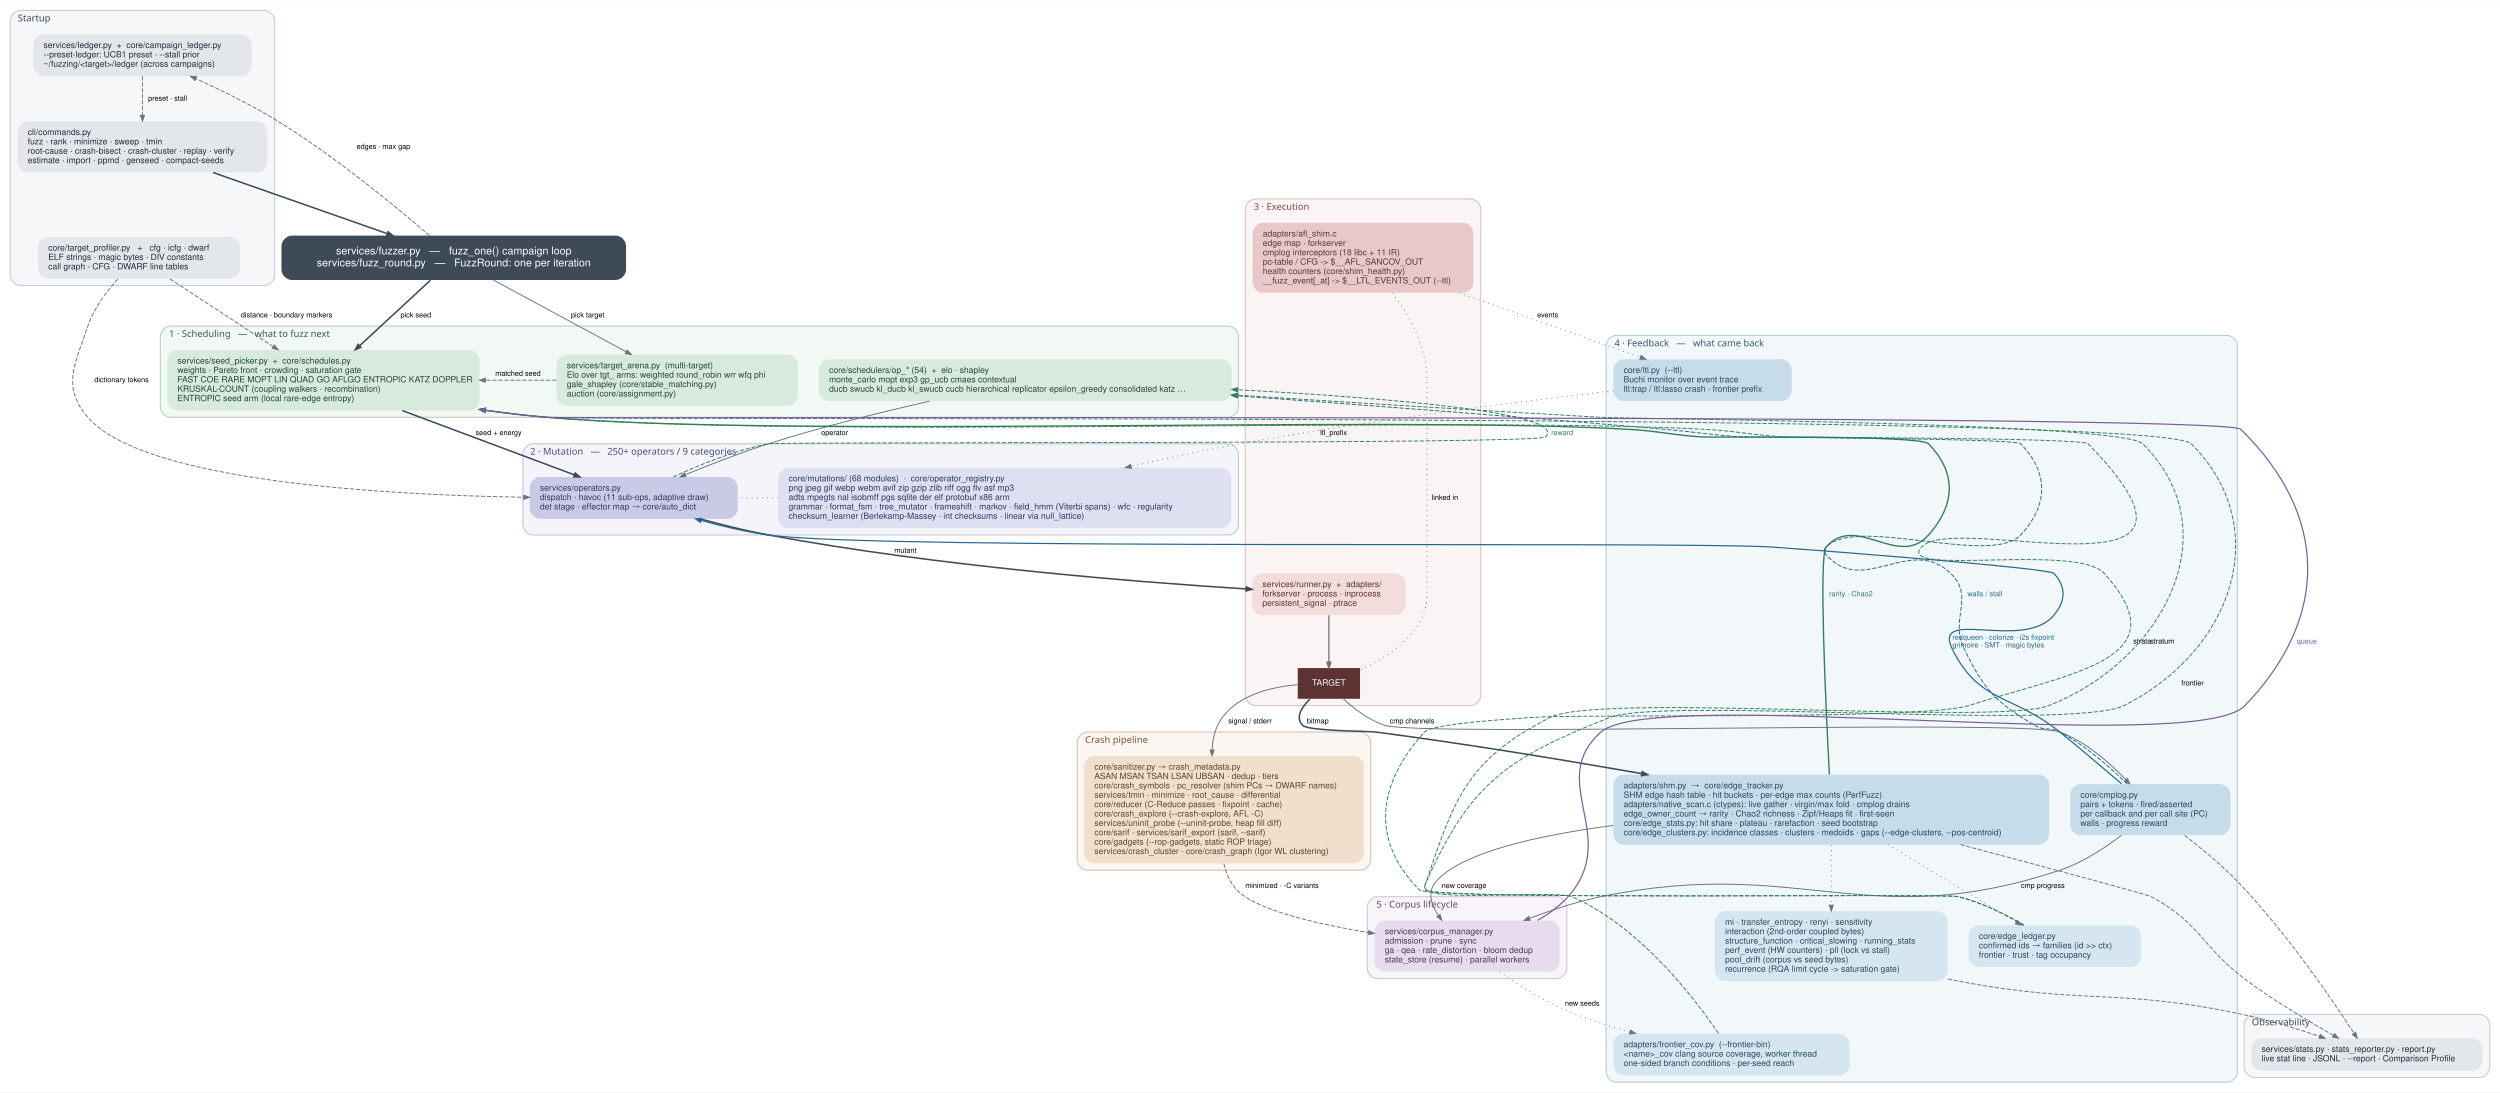
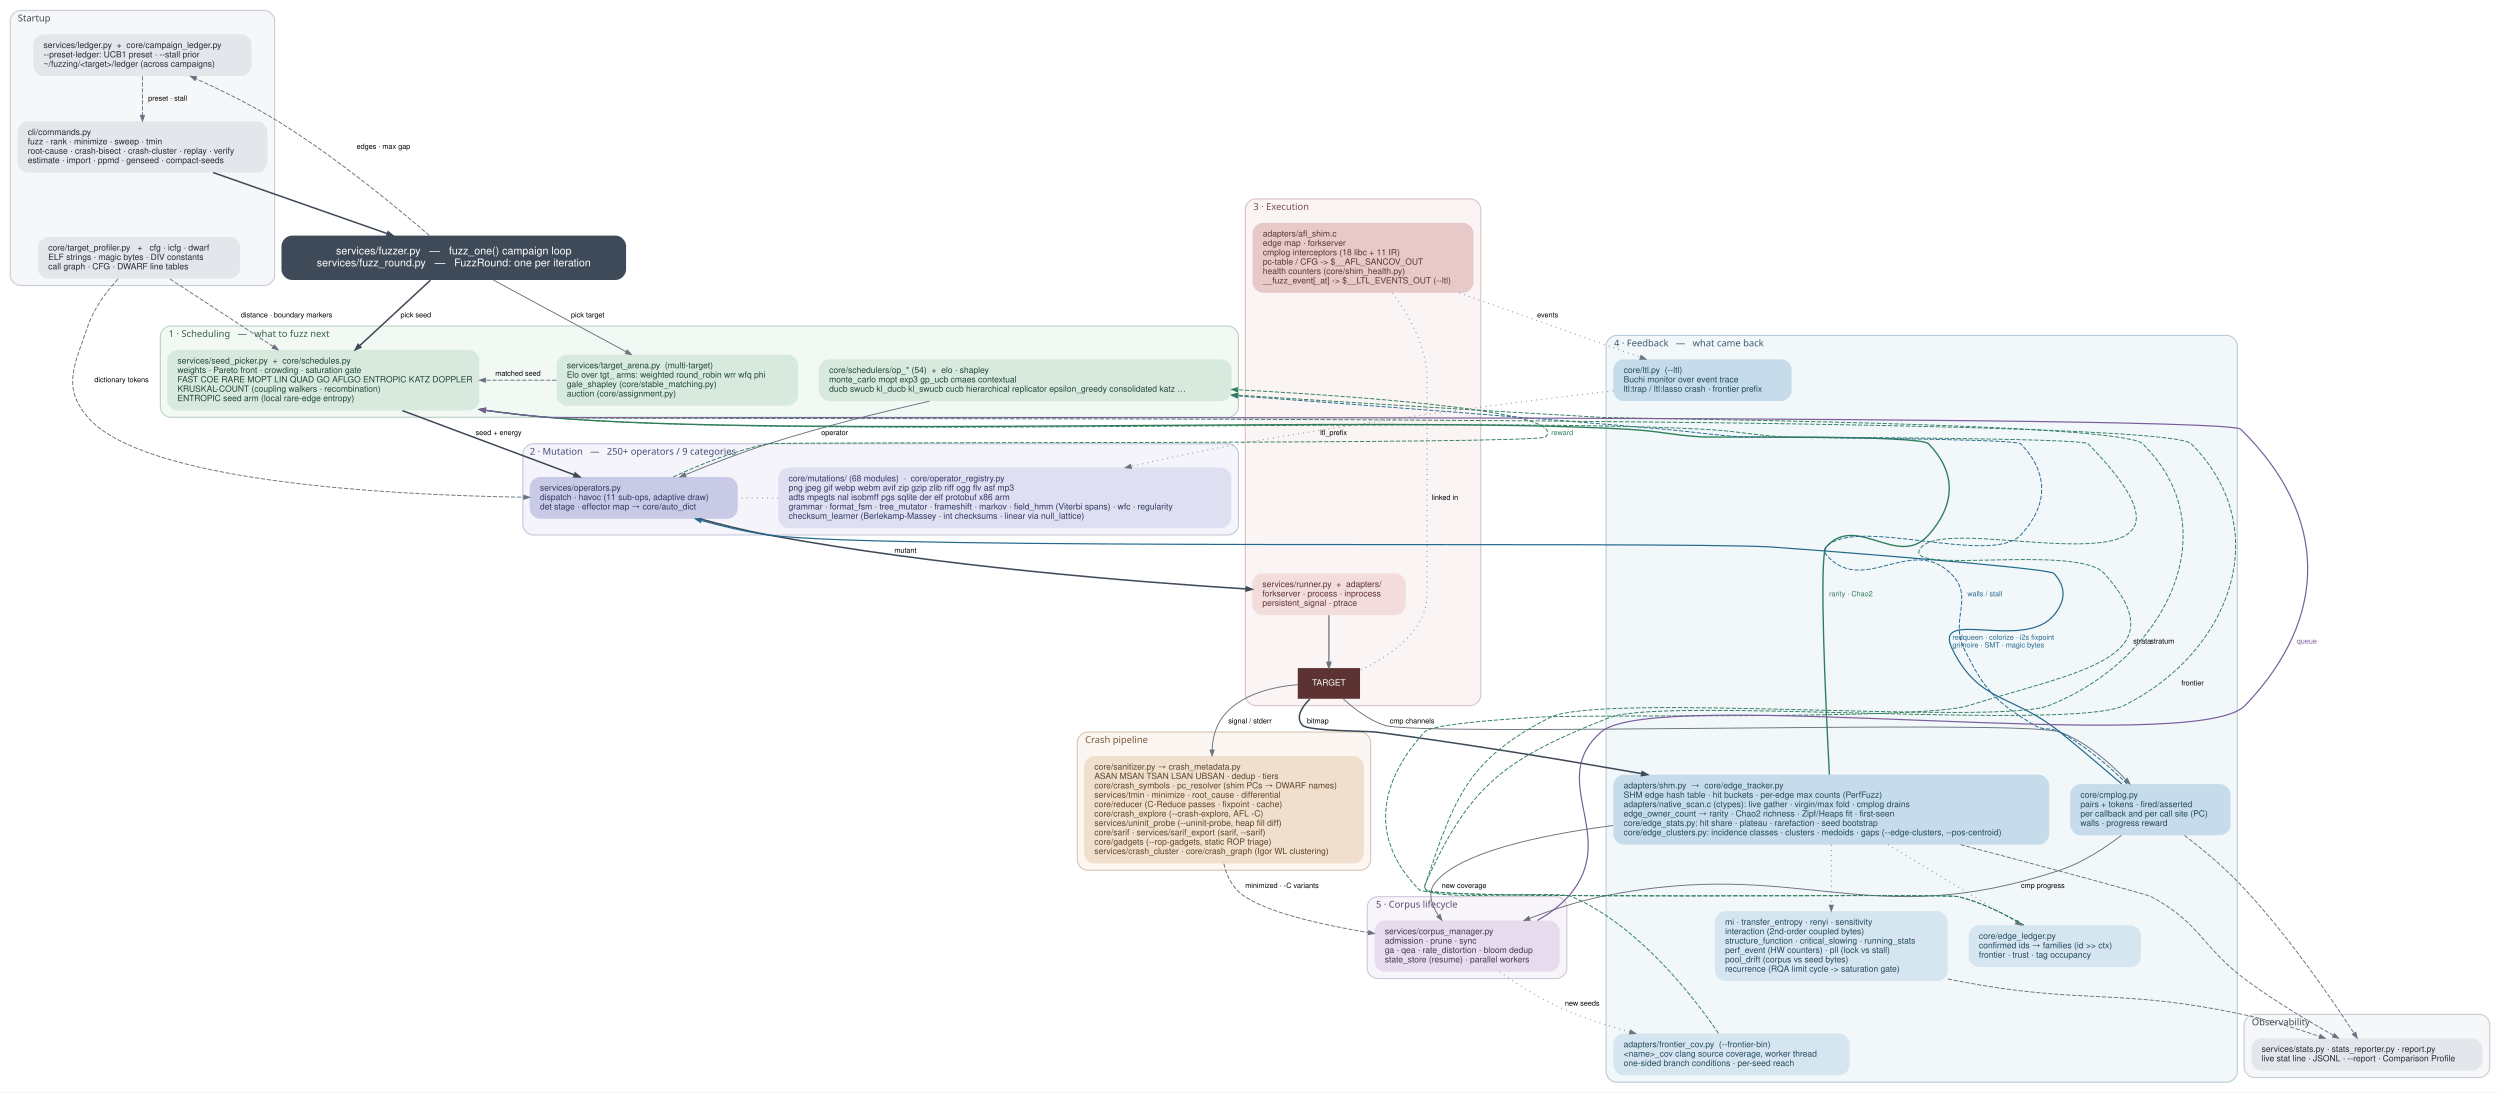
<svg xmlns="http://www.w3.org/2000/svg" width="2931pt" height="1281pt" viewBox="0.00 0.00 2931.00 1280.50">
  <g id="graph0" class="graph" transform="scale(1 1) rotate(0) translate(4 1276.5)">
    <polygon fill="white" stroke="transparent" points="-4,4 -4,-1276.5 2927,-1276.5 2927,4 -4,4" />
    <g id="clust1" class="cluster">
      <path fill="#f6f7f9" stroke="#c8ccd2" stroke-width="1.3" d="M20,-942C20,-942 306,-942 306,-942 312,-942 318,-948 318,-954 318,-954 318,-1252.5 318,-1252.5 318,-1258.5 312,-1264.5 306,-1264.5 306,-1264.5 20,-1264.5 20,-1264.5 14,-1264.5 8,-1258.5 8,-1252.5 8,-1252.5 8,-954 8,-954 8,-948 14,-942 20,-942" />
      <text text-anchor="middle" x="36" y="-1251.7" font-family="Helvetica Bold" font-size="11.00" fill="#3c4551">Startup</text>
    </g>
    <g id="clust2" class="cluster">
      <path fill="#f2f8f4" stroke="#bcd0c4" stroke-width="1.3" d="M196,-787.5C196,-787.5 1436,-787.5 1436,-787.5 1442,-787.5 1448,-793.5 1448,-799.5 1448,-799.5 1448,-882.5 1448,-882.5 1448,-888.5 1442,-894.5 1436,-894.5 1436,-894.5 196,-894.5 196,-894.5 190,-894.5 184,-888.5 184,-882.5 184,-882.5 184,-799.5 184,-799.5 184,-793.5 190,-787.5 196,-787.5" />
-       <text text-anchor="middle" x="288.5" y="-881.7" font-family="Helvetica Bold" font-size="11.00" fill="#33604a">1 · Scheduling   —   what to fuzz next</text>
+       <text text-anchor="middle" x="288" y="-881.7" font-family="Helvetica Bold" font-size="11.00" fill="#33604a">1 · Scheduling   —   what to fuzz next</text>
    </g>
    <g id="clust3" class="cluster">
      <path fill="#f4f4fa" stroke="#c3c6da" stroke-width="1.3" d="M621,-649.5C621,-649.5 1436,-649.5 1436,-649.5 1442,-649.5 1448,-655.5 1448,-661.5 1448,-661.5 1448,-744.5 1448,-744.5 1448,-750.5 1442,-756.5 1436,-756.5 1436,-756.5 621,-756.5 621,-756.5 615,-756.5 609,-750.5 609,-744.5 609,-744.5 609,-661.5 609,-661.5 609,-655.5 615,-649.5 621,-649.5" />
-       <text text-anchor="middle" x="738.5" y="-743.7" font-family="Helvetica Bold" font-size="11.00" fill="#454a75">2 · Mutation   —   250+ operators / 9 categories</text>
+       <text text-anchor="middle" x="738" y="-743.7" font-family="Helvetica Bold" font-size="11.00" fill="#454a75">2 · Mutation   —   250+ operators / 9 categories</text>
    </g>
    <g id="clust4" class="cluster">
      <path fill="#fbf4f4" stroke="#d9c2c2" stroke-width="1.3" d="M1468,-449.5C1468,-449.5 1720,-449.5 1720,-449.5 1726,-449.5 1732,-455.5 1732,-461.5 1732,-461.5 1732,-1031.5 1732,-1031.5 1732,-1037.5 1726,-1043.5 1720,-1043.5 1720,-1043.5 1468,-1043.5 1468,-1043.5 1462,-1043.5 1456,-1037.5 1456,-1031.5 1456,-1031.5 1456,-461.5 1456,-461.5 1456,-455.5 1462,-449.5 1468,-449.5" />
-       <text text-anchor="middle" x="1498.5" y="-1030.7" font-family="Helvetica Bold" font-size="11.00" fill="#7a4a4a">3 · Execution</text>
+       <text text-anchor="middle" x="1498" y="-1030.7" font-family="Helvetica Bold" font-size="11.00" fill="#7a4a4a">3 · Execution</text>
    </g>
    <g id="clust5" class="cluster">
      <path fill="#f2f7fa" stroke="#b9cbd8" stroke-width="1.3" d="M1891,-8C1891,-8 2607,-8 2607,-8 2613,-8 2619,-14 2619,-20 2619,-20 2619,-871.5 2619,-871.5 2619,-877.5 2613,-883.5 2607,-883.5 2607,-883.5 1891,-883.5 1891,-883.5 1885,-883.5 1879,-877.5 1879,-871.5 1879,-871.5 1879,-20 1879,-20 1879,-14 1885,-8 1891,-8" />
-       <text text-anchor="middle" x="1976.5" y="-870.7" font-family="Helvetica Bold" font-size="11.00" fill="#37596e">4 · Feedback   —   what came back</text>
+       <text text-anchor="middle" x="1976" y="-870.7" font-family="Helvetica Bold" font-size="11.00" fill="#37596e">4 · Feedback   —   what came back</text>
    </g>
    <g id="clust6" class="cluster">
      <path fill="#f7f4fa" stroke="#cfc6d8" stroke-width="1.3" d="M1611,-129.5C1611,-129.5 1821,-129.5 1821,-129.5 1827,-129.5 1833,-135.5 1833,-141.5 1833,-141.5 1833,-213.5 1833,-213.5 1833,-219.5 1827,-225.5 1821,-225.5 1821,-225.5 1611,-225.5 1611,-225.5 1605,-225.5 1599,-219.5 1599,-213.5 1599,-213.5 1599,-141.5 1599,-141.5 1599,-135.5 1605,-129.5 1611,-129.5" />
-       <text text-anchor="middle" x="1657.5" y="-212.7" font-family="Helvetica Bold" font-size="11.00" fill="#5a4a6b">5 · Corpus lifecycle</text>
+       <text text-anchor="middle" x="1657" y="-212.7" font-family="Helvetica Bold" font-size="11.00" fill="#5a4a6b">5 · Corpus lifecycle</text>
    </g>
    <g id="clust7" class="cluster">
      <path fill="#fbf6f1" stroke="#d8c4b0" stroke-width="1.3" d="M1271,-256.5C1271,-256.5 1591,-256.5 1591,-256.5 1597,-256.5 1603,-262.5 1603,-268.5 1603,-268.5 1603,-406.5 1603,-406.5 1603,-412.5 1597,-418.5 1591,-418.5 1591,-418.5 1271,-418.5 1271,-418.5 1265,-418.5 1259,-412.5 1259,-406.5 1259,-406.5 1259,-268.5 1259,-268.5 1259,-262.5 1265,-256.5 1271,-256.5" />
      <text text-anchor="middle" x="1305" y="-405.7" font-family="Helvetica Bold" font-size="11.00" fill="#7a5638">Crash pipeline</text>
    </g>
    <g id="clust8" class="cluster">
      <path fill="#f6f7f9" stroke="#c8ccd2" stroke-width="1.3" d="M2639,-13.5C2639,-13.5 2903,-13.5 2903,-13.5 2909,-13.5 2915,-19.5 2915,-25.5 2915,-25.5 2915,-75.5 2915,-75.5 2915,-81.5 2909,-87.5 2903,-87.5 2903,-87.5 2639,-87.5 2639,-87.5 2633,-87.5 2627,-81.5 2627,-75.5 2627,-75.5 2627,-25.5 2627,-25.5 2627,-19.5 2633,-13.5 2639,-13.5" />
      <text text-anchor="middle" x="2670" y="-74.7" font-family="Helvetica Bold" font-size="11.00" fill="#3c4551">Observability</text>
    </g>
    <g id="node1" class="node">
      <path fill="#e3e7ec" stroke="transparent" stroke-width="0" d="M297.5,-1134.5C297.5,-1134.5 28.5,-1134.5 28.5,-1134.5 22.5,-1134.5 16.5,-1128.5 16.5,-1122.5 16.5,-1122.5 16.5,-1086.5 16.5,-1086.5 16.5,-1080.5 22.5,-1074.5 28.5,-1074.5 28.5,-1074.5 297.5,-1074.5 297.5,-1074.5 303.5,-1074.5 309.5,-1080.5 309.5,-1086.5 309.5,-1086.5 309.5,-1122.5 309.5,-1122.5 309.5,-1128.5 303.5,-1134.5 297.5,-1134.5" />
      <text text-anchor="start" x="28.5" y="-1118.5" font-family="Helvetica,sans-Serif" font-size="10.00" fill="#242a31">cli/commands.py</text>
      <text text-anchor="start" x="28.5" y="-1107.5" font-family="Helvetica,sans-Serif" font-size="10.00" fill="#242a31">fuzz · rank · minimize · sweep · tmin</text>
      <text text-anchor="start" x="28.5" y="-1096.5" font-family="Helvetica,sans-Serif" font-size="10.00" fill="#242a31">root-cause · crash-bisect · crash-cluster · replay · verify</text>
      <text text-anchor="start" x="28.5" y="-1085.5" font-family="Helvetica,sans-Serif" font-size="10.00" fill="#242a31">estimate · import · ppmd · genseed · compact-seeds</text>
    </g>
    <g id="node4" class="node">
      <path fill="#3f4a58" stroke="transparent" stroke-width="0" d="M718,-1000.5C718,-1000.5 338,-1000.5 338,-1000.5 332,-1000.5 326,-994.5 326,-988.5 326,-988.5 326,-960.5 326,-960.5 326,-954.5 332,-948.5 338,-948.5 338,-948.5 718,-948.5 718,-948.5 724,-948.5 730,-954.5 730,-960.5 730,-960.5 730,-988.5 730,-988.5 730,-994.5 724,-1000.5 718,-1000.5" />
      <text text-anchor="middle" x="528" y="-978.5" font-family="Helvetica,sans-Serif" font-size="12.50" fill="white">services/fuzzer.py   —   fuzz_one() campaign loop</text>
      <text text-anchor="middle" x="528" y="-964.5" font-family="Helvetica,sans-Serif" font-size="12.50" fill="white">services/fuzz_round.py   —   FuzzRound: one per iteration</text>
    </g>
    <g id="edge1" class="edge">
      <path fill="none" stroke="#3f4a58" stroke-width="1.8" d="M245.82,-1074.45C307.11,-1052.96 390.03,-1023.88 450.11,-1002.81" />
      <polygon fill="#3f4a58" stroke="#3f4a58" stroke-width="1.8" points="450.96,-1005.04 456.59,-1000.54 449.38,-1000.55 450.96,-1005.04" />
    </g>
    <g id="node2" class="node">
      <path fill="#e3e7ec" stroke="transparent" stroke-width="0" d="M265.5,-999C265.5,-999 52.5,-999 52.5,-999 46.5,-999 40.5,-993 40.5,-987 40.5,-987 40.5,-962 40.5,-962 40.5,-956 46.5,-950 52.5,-950 52.5,-950 265.5,-950 265.5,-950 271.5,-950 277.5,-956 277.5,-962 277.5,-962 277.5,-987 277.5,-987 277.5,-993 271.5,-999 265.5,-999" />
      <text text-anchor="start" x="52.5" y="-983" font-family="Helvetica,sans-Serif" font-size="10.00" fill="#242a31">core/target_profiler.py   +   cfg · icfg · dwarf</text>
      <text text-anchor="start" x="52.5" y="-972" font-family="Helvetica,sans-Serif" font-size="10.00" fill="#242a31">ELF strings · magic bytes · DIV constants</text>
      <text text-anchor="start" x="52.5" y="-961" font-family="Helvetica,sans-Serif" font-size="10.00" fill="#242a31">call graph · CFG · DWARF line tables</text>
    </g>
    <g id="node5" class="node">
      <path fill="#d8eade" stroke="transparent" stroke-width="0" d="M546,-866.5C546,-866.5 204,-866.5 204,-866.5 198,-866.5 192,-860.5 192,-854.5 192,-854.5 192,-807.5 192,-807.5 192,-801.5 198,-795.5 204,-795.5 204,-795.5 546,-795.5 546,-795.5 552,-795.5 558,-801.5 558,-807.5 558,-807.5 558,-854.5 558,-854.5 558,-860.5 552,-866.5 546,-866.5" />
      <text text-anchor="start" x="204" y="-850.5" font-family="Helvetica,sans-Serif" font-size="10.00" fill="#1f4433">services/seed_picker.py  +  core/schedules.py</text>
      <text text-anchor="start" x="204" y="-839.5" font-family="Helvetica,sans-Serif" font-size="10.00" fill="#1f4433">weights · Pareto front · crowding · saturation gate</text>
      <text text-anchor="start" x="204" y="-828.5" font-family="Helvetica,sans-Serif" font-size="10.00" fill="#1f4433">FAST COE RARE MOPT LIN QUAD GO AFLGO ENTROPIC KATZ DOPPLER</text>
      <text text-anchor="start" x="204" y="-817.5" font-family="Helvetica,sans-Serif" font-size="10.00" fill="#1f4433">KRUSKAL-COUNT (coupling walkers · recombination)</text>
      <text text-anchor="start" x="204" y="-806.5" font-family="Helvetica,sans-Serif" font-size="10.00" fill="#1f4433">ENTROPIC seed arm (local rare-edge entropy)</text>
    </g>
    <g id="edge8" class="edge">
      <path fill="none" stroke="#68727e" stroke-width="1.1" stroke-dasharray="5,2" d="M195.15,-949.82C228.1,-928.23 277.37,-895.96 316.01,-870.64" />
      <polygon fill="#68727e" stroke="#68727e" stroke-width="1.1" points="317.74,-872.36 322.12,-866.64 315.13,-868.38 317.74,-872.36" />
      <text text-anchor="middle" x="332" y="-904.7" font-family="Helvetica,sans-Serif" font-size="8.50">distance · boundary markers  </text>
    </g>
    <g id="node8" class="node">
      <path fill="#c9cbe6" stroke="transparent" stroke-width="0" d="M849,-717.5C849,-717.5 629,-717.5 629,-717.5 623,-717.5 617,-711.5 617,-705.5 617,-705.5 617,-680.5 617,-680.5 617,-674.5 623,-668.5 629,-668.5 629,-668.5 849,-668.5 849,-668.5 855,-668.5 861,-674.5 861,-680.5 861,-680.5 861,-705.5 861,-705.5 861,-711.5 855,-717.5 849,-717.5" />
      <text text-anchor="start" x="629" y="-701.5" font-family="Helvetica,sans-Serif" font-size="10.00" fill="#2f3560">services/operators.py</text>
      <text text-anchor="start" x="629" y="-690.5" font-family="Helvetica,sans-Serif" font-size="10.00" fill="#2f3560">dispatch · havoc (11 sub-ops, adaptive draw)</text>
      <text text-anchor="start" x="629" y="-679.5" font-family="Helvetica,sans-Serif" font-size="10.00" fill="#2f3560">det stage · effector map → core/auto_dict</text>
    </g>
    <g id="edge7" class="edge">
      <path fill="none" stroke="#68727e" stroke-width="1.1" stroke-dasharray="5,2" d="M134.28,-949.67C121.03,-935.14 106.03,-915.39 99,-894.5 83.83,-849.43 67.9,-823.48 99,-787.5 163.69,-712.67 442.47,-696.55 610.02,-693.78" />
      <polygon fill="#68727e" stroke="#68727e" stroke-width="1.1" points="610.16,-696.15 616.92,-693.67 610.08,-691.4 610.16,-696.15" />
      <text text-anchor="middle" x="138.5" y="-828.7" font-family="Helvetica,sans-Serif" font-size="8.50">dictionary tokens  </text>
    </g>
    <g id="node3" class="node">
      <path fill="#e3e7ec" stroke="transparent" stroke-width="0" d="M279,-1236.5C279,-1236.5 47,-1236.5 47,-1236.5 41,-1236.5 35,-1230.5 35,-1224.5 35,-1224.5 35,-1199.5 35,-1199.5 35,-1193.5 41,-1187.5 47,-1187.5 47,-1187.5 279,-1187.5 279,-1187.5 285,-1187.5 291,-1193.5 291,-1199.5 291,-1199.5 291,-1224.5 291,-1224.5 291,-1230.5 285,-1236.5 279,-1236.5" />
      <text text-anchor="start" x="47" y="-1220.5" font-family="Helvetica,sans-Serif" font-size="10.00" fill="#242a31">services/ledger.py  +  core/campaign_ledger.py</text>
      <text text-anchor="start" x="47" y="-1209.5" font-family="Helvetica,sans-Serif" font-size="10.00" fill="#242a31">--preset-ledger: UCB1 preset · --stall prior</text>
      <text text-anchor="start" x="47" y="-1198.5" font-family="Helvetica,sans-Serif" font-size="10.00" fill="#242a31">~/fuzzing/&lt;target&gt;/ledger (across campaigns)</text>
    </g>
    <g id="edge9" class="edge">
      <path fill="none" stroke="#68727e" stroke-width="1.1" stroke-dasharray="5,2" d="M163,-1187.32C163,-1173.96 163,-1156.97 163,-1141.94" />
      <polygon fill="#68727e" stroke="#68727e" stroke-width="1.1" points="165.38,-1141.55 163,-1134.75 160.62,-1141.55 165.38,-1141.55" />
      <text text-anchor="middle" x="192.5" y="-1158.7" font-family="Helvetica,sans-Serif" font-size="8.50">preset · stall  </text>
    </g>
    <g id="edge10" class="edge">
      <path fill="none" stroke="#68727e" stroke-width="1.1" stroke-dasharray="5,2" d="M499.39,-1000.71C460.84,-1033.93 389.28,-1092.98 322,-1134.5 291.46,-1153.35 255.56,-1170.97 225.62,-1184.54" />
      <polygon fill="#68727e" stroke="#68727e" stroke-width="1.1" points="224.55,-1182.41 219.32,-1187.37 226.5,-1186.75 224.55,-1182.41" />
      <text text-anchor="middle" x="445.5" y="-1102.2" font-family="Helvetica,sans-Serif" font-size="8.50">  edges · max gap</text>
    </g>
    <g id="edge2" class="edge">
      <path fill="none" stroke="#3f4a58" stroke-width="1.8" d="M500.65,-948.2C477.6,-926.89 444.23,-896.03 417.68,-871.47" />
      <polygon fill="#3f4a58" stroke="#3f4a58" stroke-width="1.8" points="419.07,-869.52 412.46,-866.65 415.84,-873.01 419.07,-869.52" />
      <text text-anchor="middle" x="483.5" y="-904.7" font-family="Helvetica,sans-Serif" font-size="8.50">  pick seed</text>
    </g>
    <g id="node7" class="node">
      <path fill="#d8eade" stroke="transparent" stroke-width="0" d="M919.5,-861C919.5,-861 660.5,-861 660.5,-861 654.5,-861 648.5,-855 648.5,-849 648.5,-849 648.5,-813 648.5,-813 648.5,-807 654.5,-801 660.5,-801 660.5,-801 919.5,-801 919.5,-801 925.5,-801 931.5,-807 931.5,-813 931.5,-813 931.5,-849 931.5,-849 931.5,-855 925.5,-861 919.5,-861" />
      <text text-anchor="start" x="660.5" y="-845" font-family="Helvetica,sans-Serif" font-size="10.00" fill="#1f4433">services/target_arena.py  (multi-target)</text>
      <text text-anchor="start" x="660.5" y="-834" font-family="Helvetica,sans-Serif" font-size="10.00" fill="#1f4433">Elo over tgt_ arms: weighted round_robin wrr wfq phi</text>
      <text text-anchor="start" x="660.5" y="-823" font-family="Helvetica,sans-Serif" font-size="10.00" fill="#1f4433">gale_shapley (core/stable_matching.py)</text>
      <text text-anchor="start" x="660.5" y="-812" font-family="Helvetica,sans-Serif" font-size="10.00" fill="#1f4433">auction (core/assignment.py)</text>
    </g>
    <g id="edge12" class="edge">
      <path fill="none" stroke="#68727e" stroke-width="1.1" d="M574.54,-948.37C617.88,-924.96 682.73,-889.93 729.96,-864.43" />
      <polygon fill="#68727e" stroke="#68727e" stroke-width="1.1" points="731.36,-866.38 736.21,-861.05 729.1,-862.19 731.36,-866.38" />
      <text text-anchor="middle" x="685" y="-904.7" font-family="Helvetica,sans-Serif" font-size="8.50">  pick target</text>
    </g>
    <g id="edge3" class="edge">
      <path fill="none" stroke="#3f4a58" stroke-width="1.8" d="M467.79,-795.33C530.57,-771.88 612.15,-741.4 669.37,-720.01" />
      <polygon fill="#3f4a58" stroke="#3f4a58" stroke-width="1.8" points="670.34,-722.19 675.88,-717.58 668.68,-717.73 670.34,-722.19" />
      <text text-anchor="middle" x="580.5" y="-766.7" font-family="Helvetica,sans-Serif" font-size="8.50">  seed + energy</text>
    </g>
    <g id="node6" class="node">
      <path fill="#d8eade" stroke="transparent" stroke-width="0" d="M1428,-855.5C1428,-855.5 968,-855.5 968,-855.5 962,-855.5 956,-849.5 956,-843.5 956,-843.5 956,-818.5 956,-818.5 956,-812.5 962,-806.5 968,-806.5 968,-806.5 1428,-806.5 1428,-806.5 1434,-806.5 1440,-812.5 1440,-818.5 1440,-818.5 1440,-843.5 1440,-843.5 1440,-849.5 1434,-855.5 1428,-855.5" />
      <text text-anchor="start" x="968" y="-839.5" font-family="Helvetica,sans-Serif" font-size="10.00" fill="#1f4433">core/schedulers/op_* (54)  +  elo · shapley</text>
      <text text-anchor="start" x="968" y="-828.5" font-family="Helvetica,sans-Serif" font-size="10.00" fill="#1f4433">monte_carlo mopt exp3 gp_ucb cmaes contextual</text>
      <text text-anchor="start" x="968" y="-817.5" font-family="Helvetica,sans-Serif" font-size="10.00" fill="#1f4433">ducb swucb kl_ducb kl_swucb cucb hierarchical replicator epsilon_greedy consolidated katz …</text>
    </g>
    <g id="edge11" class="edge">
      <path fill="none" stroke="#68727e" stroke-width="1.1" d="M1085.85,-806.46C1028.79,-793.52 958.64,-776.12 897,-756.5 864.33,-746.1 828.77,-732.27 799.66,-720.26" />
      <polygon fill="#68727e" stroke="#68727e" stroke-width="1.1" points="800.37,-717.97 793.17,-717.56 798.54,-722.37 800.37,-717.97" />
      <text text-anchor="middle" x="974.5" y="-766.7" font-family="Helvetica,sans-Serif" font-size="8.50">  operator</text>
    </g>
    <g id="edge13" class="edge">
      <path fill="none" stroke="#68727e" stroke-width="1.1" stroke-dasharray="5,2" d="M648.26,-831C621.55,-831 593.23,-831 565.32,-831" />
      <polygon fill="#68727e" stroke="#68727e" stroke-width="1.1" points="565.03,-828.62 558.23,-831 565.03,-833.38 565.03,-828.62" />
      <text text-anchor="middle" x="603.25" y="-836.2" font-family="Helvetica,sans-Serif" font-size="8.50">  matched seed</text>
    </g>
    <g id="edge34" class="edge">
      <path fill="none" stroke="#2f7d5a" stroke-width="1.1" stroke-dasharray="5,2" d="M785.33,-717.58C816.11,-731.91 857.91,-748.87 897,-756.5 909.42,-758.92 1799.09,-755.51 1808,-764.5 1835.74,-792.48 1627.61,-810 1447.01,-819.8" />
      <polygon fill="#2f7d5a" stroke="#2f7d5a" stroke-width="1.1" points="1446.72,-817.43 1440.06,-820.18 1446.98,-822.19 1446.72,-817.43" />
      <text text-anchor="middle" x="1827.5" y="-766.7" font-family="Helvetica,sans-Serif" font-size="8.50" fill="#2f7d5a">reward  </text>
    </g>
    <g id="node10" class="node">
      <path fill="#f2dcdc" stroke="transparent" stroke-width="0" d="M1632,-604.5C1632,-604.5 1476,-604.5 1476,-604.5 1470,-604.5 1464,-598.5 1464,-592.5 1464,-592.5 1464,-567.5 1464,-567.5 1464,-561.5 1470,-555.5 1476,-555.5 1476,-555.5 1632,-555.5 1632,-555.5 1638,-555.5 1644,-561.5 1644,-567.5 1644,-567.5 1644,-592.5 1644,-592.5 1644,-598.5 1638,-604.5 1632,-604.5" />
      <text text-anchor="start" x="1476" y="-588.5" font-family="Helvetica,sans-Serif" font-size="10.00" fill="#5c3232">services/runner.py  +  adapters/</text>
      <text text-anchor="start" x="1476" y="-577.5" font-family="Helvetica,sans-Serif" font-size="10.00" fill="#5c3232">forkserver · process · inprocess</text>
      <text text-anchor="start" x="1476" y="-566.5" font-family="Helvetica,sans-Serif" font-size="10.00" fill="#5c3232">persistent_signal · ptrace</text>
    </g>
    <g id="edge4" class="edge">
      <path fill="none" stroke="#3f4a58" stroke-width="1.8" d="M816.79,-668.44C842.17,-661.47 870.61,-654.39 897,-649.5 1094.04,-612.97 1328.21,-594.39 1457.01,-586.28" />
      <polygon fill="#3f4a58" stroke="#3f4a58" stroke-width="1.8" points="1457.18,-588.65 1463.82,-585.85 1456.89,-583.9 1457.18,-588.65" />
      <text text-anchor="middle" x="1057.5" y="-628.7" font-family="Helvetica,sans-Serif" font-size="8.50">  mutant</text>
    </g>
    <g id="node9" class="node">
      <path fill="#dedff0" stroke="transparent" stroke-width="0" d="M1427.5,-728.5C1427.5,-728.5 920.5,-728.5 920.5,-728.5 914.5,-728.5 908.5,-722.5 908.5,-716.5 908.5,-716.5 908.5,-669.5 908.5,-669.5 908.5,-663.5 914.5,-657.5 920.5,-657.5 920.5,-657.5 1427.5,-657.5 1427.5,-657.5 1433.5,-657.5 1439.5,-663.5 1439.5,-669.5 1439.5,-669.5 1439.5,-716.5 1439.5,-716.5 1439.5,-722.5 1433.5,-728.5 1427.5,-728.5" />
      <text text-anchor="start" x="920.5" y="-712.5" font-family="Helvetica,sans-Serif" font-size="10.00" fill="#2f3560">core/mutations/ (68 modules)  ·  core/operator_registry.py</text>
      <text text-anchor="start" x="920.5" y="-701.5" font-family="Helvetica,sans-Serif" font-size="10.00" fill="#2f3560">png jpeg gif webp webm avif zip gzip zlib riff ogg flv asf mp3</text>
      <text text-anchor="start" x="920.5" y="-690.5" font-family="Helvetica,sans-Serif" font-size="10.00" fill="#2f3560">adts mpegts nal isobmff pgs sqlite der elf protobuf x86 arm</text>
      <text text-anchor="start" x="920.5" y="-679.5" font-family="Helvetica,sans-Serif" font-size="10.00" fill="#2f3560">grammar · format_fsm · tree_mutator · frameshift · markov · field_hmm (Viterbi spans) · wfc · regularity</text>
      <text text-anchor="start" x="920.5" y="-668.5" font-family="Helvetica,sans-Serif" font-size="10.00" fill="#2f3560">checksum_learner (Berlekamp-Massey · int checksums · linear via null_lattice)</text>
    </g>
    <g id="edge14" class="edge">
      <path fill="none" stroke="#68727e" stroke-width="1.1" stroke-dasharray="1,5" d="M908.36,-693C892.69,-693 877.02,-693 861.34,-693" />
    </g>
    <g id="node12" class="node">
      <polygon fill="#5c3232" stroke="transparent" stroke-width="0" points="1590.5,-493.5 1517.5,-493.5 1517.5,-457.5 1590.5,-457.5 1590.5,-493.5" />
      <text text-anchor="middle" x="1554" y="-473" font-family="Helvetica,sans-Serif" font-size="10.00" fill="white">TARGET</text>
    </g>
    <g id="edge5" class="edge">
      <path fill="none" stroke="#68727e" stroke-width="1.5" d="M1554,-555.48C1554,-539.08 1554,-517.26 1554,-500.71" />
      <polygon fill="#68727e" stroke="#68727e" stroke-width="1.5" points="1556.38,-500.31 1554,-493.51 1551.62,-500.31 1556.38,-500.31" />
    </g>
    <g id="node11" class="node">
      <path fill="#e8c9c9" stroke="transparent" stroke-width="0" d="M1711.5,-1015.5C1711.5,-1015.5 1476.5,-1015.5 1476.5,-1015.5 1470.5,-1015.5 1464.5,-1009.5 1464.5,-1003.5 1464.5,-1003.5 1464.5,-945.5 1464.5,-945.5 1464.5,-939.5 1470.5,-933.5 1476.5,-933.5 1476.5,-933.5 1711.5,-933.5 1711.5,-933.5 1717.5,-933.5 1723.5,-939.5 1723.5,-945.5 1723.5,-945.5 1723.5,-1003.5 1723.5,-1003.5 1723.5,-1009.5 1717.5,-1015.5 1711.5,-1015.5" />
      <text text-anchor="start" x="1476.5" y="-999.5" font-family="Helvetica,sans-Serif" font-size="10.00" fill="#5c3232">adapters/afl_shim.c</text>
      <text text-anchor="start" x="1476.5" y="-988.5" font-family="Helvetica,sans-Serif" font-size="10.00" fill="#5c3232">edge map · forkserver</text>
      <text text-anchor="start" x="1476.5" y="-977.5" font-family="Helvetica,sans-Serif" font-size="10.00" fill="#5c3232">cmplog interceptors (18 libc + 11 IR)</text>
      <text text-anchor="start" x="1476.5" y="-966.5" font-family="Helvetica,sans-Serif" font-size="10.00" fill="#5c3232">pc-table / CFG -&gt; $__AFL_SANCOV_OUT</text>
      <text text-anchor="start" x="1476.5" y="-955.5" font-family="Helvetica,sans-Serif" font-size="10.00" fill="#5c3232">health counters (core/shim_health.py)</text>
      <text text-anchor="start" x="1476.5" y="-944.5" font-family="Helvetica,sans-Serif" font-size="10.00" fill="#5c3232">__fuzz_event[_at] -&gt; $__LTL_EVENTS_OUT (--ltl)</text>
    </g>
    <g id="edge15" class="edge">
      <path fill="none" stroke="#68727e" stroke-width="1.1" stroke-dasharray="1,5" d="M1628.65,-933.41C1648.3,-906.56 1669,-869.4 1669,-832 1669,-832 1669,-832 1669,-579 1669,-536.34 1624.36,-507.05 1590.7,-491.03" />
      <text text-anchor="middle" x="1690" y="-690.7" font-family="Helvetica,sans-Serif" font-size="8.50">  linked in</text>
    </g>
    <g id="node14" class="node">
      <path fill="#c6dcea" stroke="transparent" stroke-width="0" d="M2084.5,-855.5C2084.5,-855.5 1899.5,-855.5 1899.5,-855.5 1893.5,-855.5 1887.5,-849.5 1887.5,-843.5 1887.5,-843.5 1887.5,-818.5 1887.5,-818.5 1887.5,-812.5 1893.5,-806.5 1899.5,-806.5 1899.5,-806.5 2084.5,-806.5 2084.5,-806.5 2090.5,-806.5 2096.5,-812.5 2096.5,-818.5 2096.5,-818.5 2096.5,-843.5 2096.5,-843.5 2096.5,-849.5 2090.5,-855.5 2084.5,-855.5" />
      <text text-anchor="start" x="1899.5" y="-839.5" font-family="Helvetica,sans-Serif" font-size="10.00" fill="#22475c">core/ltl.py  (--ltl)</text>
      <text text-anchor="start" x="1899.5" y="-828.5" font-family="Helvetica,sans-Serif" font-size="10.00" fill="#22475c">Buchi monitor over event trace</text>
      <text text-anchor="start" x="1899.5" y="-817.5" font-family="Helvetica,sans-Serif" font-size="10.00" fill="#22475c">ltl:trap / ltl:lasso crash · frontier prefix</text>
    </g>
    <g id="edge16" class="edge">
      <path fill="none" stroke="#68727e" stroke-width="1.1" stroke-dasharray="1,5" d="M1706.72,-933.42C1774.77,-909.23 1859.52,-879.1 1918.9,-857.99" />
      <polygon fill="#68727e" stroke="#68727e" stroke-width="1.1" points="1920.04,-860.11 1925.65,-855.59 1918.44,-855.63 1920.04,-860.11" />
      <text text-anchor="middle" x="1810.5" y="-904.7" font-family="Helvetica,sans-Serif" font-size="8.50">  events</text>
    </g>
    <g id="node13" class="node">
      <path fill="#c6dcea" stroke="transparent" stroke-width="0" d="M2386.5,-368.5C2386.5,-368.5 1899.5,-368.5 1899.5,-368.5 1893.5,-368.5 1887.5,-362.5 1887.5,-356.5 1887.5,-356.5 1887.5,-298.5 1887.5,-298.5 1887.5,-292.5 1893.5,-286.5 1899.5,-286.5 1899.5,-286.5 2386.5,-286.5 2386.5,-286.5 2392.5,-286.5 2398.5,-292.5 2398.5,-298.5 2398.5,-298.5 2398.5,-356.5 2398.5,-356.5 2398.5,-362.5 2392.5,-368.5 2386.5,-368.5" />
      <text text-anchor="start" x="1899.5" y="-352.5" font-family="Helvetica,sans-Serif" font-size="10.00" fill="#22475c">adapters/shm.py  →  core/edge_tracker.py</text>
      <text text-anchor="start" x="1899.5" y="-341.5" font-family="Helvetica,sans-Serif" font-size="10.00" fill="#22475c">SHM edge hash table · hit buckets · per-edge max counts (PerfFuzz)</text>
      <text text-anchor="start" x="1899.5" y="-330.5" font-family="Helvetica,sans-Serif" font-size="10.00" fill="#22475c">adapters/native_scan.c (ctypes): live gather · virgin/max fold · cmplog drains</text>
      <text text-anchor="start" x="1899.5" y="-319.5" font-family="Helvetica,sans-Serif" font-size="10.00" fill="#22475c">edge_owner_count → rarity · Chao2 richness · Zipf/Heaps fit · first-seen</text>
      <text text-anchor="start" x="1899.5" y="-308.5" font-family="Helvetica,sans-Serif" font-size="10.00" fill="#22475c">core/edge_stats.py: hit share · plateau · rarefaction · seed bootstrap</text>
      <text text-anchor="start" x="1899.5" y="-297.5" font-family="Helvetica,sans-Serif" font-size="10.00" fill="#22475c">core/edge_clusters.py: incidence classes · clusters · medoids · gaps (--edge-clusters, --pos-centroid)</text>
    </g>
    <g id="edge6" class="edge">
      <path fill="none" stroke="#3f4a58" stroke-width="1.8" d="M1531.62,-457.08C1521.96,-447.51 1514.58,-435.74 1523,-426.5 1529.46,-419.41 1599.48,-419.74 1609,-418.5 1711.76,-405.08 1825.03,-386.53 1920.71,-369.76" />
      <polygon fill="#3f4a58" stroke="#3f4a58" stroke-width="1.8" points="1921.28,-372.07 1927.57,-368.55 1920.46,-367.38 1921.28,-372.07" />
      <text text-anchor="middle" x="1541" y="-428.7" font-family="Helvetica,sans-Serif" font-size="8.50">  bitmap</text>
    </g>
    <g id="node15" class="node">
      <path fill="#c6dcea" stroke="transparent" stroke-width="0" d="M2599,-357.5C2599,-357.5 2435,-357.5 2435,-357.5 2429,-357.5 2423,-351.5 2423,-345.5 2423,-345.5 2423,-309.5 2423,-309.5 2423,-303.5 2429,-297.5 2435,-297.5 2435,-297.5 2599,-297.5 2599,-297.5 2605,-297.5 2611,-303.5 2611,-309.5 2611,-309.5 2611,-345.5 2611,-345.5 2611,-351.5 2605,-357.5 2599,-357.5" />
      <text text-anchor="start" x="2435" y="-341.5" font-family="Helvetica,sans-Serif" font-size="10.00" fill="#22475c">core/cmplog.py</text>
      <text text-anchor="start" x="2435" y="-330.5" font-family="Helvetica,sans-Serif" font-size="10.00" fill="#22475c">pairs + tokens · fired/asserted</text>
      <text text-anchor="start" x="2435" y="-319.5" font-family="Helvetica,sans-Serif" font-size="10.00" fill="#22475c">per callback and per call site (PC)</text>
      <text text-anchor="start" x="2435" y="-308.5" font-family="Helvetica,sans-Serif" font-size="10.00" fill="#22475c">walls · progress reward</text>
    </g>
    <g id="edge18" class="edge">
      <path fill="none" stroke="#68727e" stroke-width="1.1" d="M1570.73,-457.47C1582.94,-446.31 1600.51,-432.69 1619,-426.5 1660.73,-412.53 2369.77,-433.88 2411,-418.5 2441.24,-407.22 2468.8,-383.18 2488.23,-362.79" />
      <polygon fill="#68727e" stroke="#68727e" stroke-width="1.1" points="2490.09,-364.28 2492.99,-357.69 2486.61,-361.03 2490.09,-364.28" />
      <text text-anchor="middle" x="1651.5" y="-428.7" font-family="Helvetica,sans-Serif" font-size="8.50">  cmp channels</text>
    </g>
    <g id="node20" class="node">
      <path fill="#f0dfcd" stroke="transparent" stroke-width="0" d="M1583,-390.5C1583,-390.5 1279,-390.5 1279,-390.5 1273,-390.5 1267,-384.5 1267,-378.5 1267,-378.5 1267,-276.5 1267,-276.5 1267,-270.5 1273,-264.5 1279,-264.5 1279,-264.5 1583,-264.5 1583,-264.5 1589,-264.5 1595,-270.5 1595,-276.5 1595,-276.5 1595,-378.5 1595,-378.5 1595,-384.5 1589,-390.5 1583,-390.5" />
      <text text-anchor="start" x="1279" y="-374.5" font-family="Helvetica,sans-Serif" font-size="10.00" fill="#5c4227">core/sanitizer.py → crash_metadata.py</text>
      <text text-anchor="start" x="1279" y="-363.5" font-family="Helvetica,sans-Serif" font-size="10.00" fill="#5c4227">ASAN MSAN TSAN LSAN UBSAN · dedup · tiers</text>
      <text text-anchor="start" x="1279" y="-352.5" font-family="Helvetica,sans-Serif" font-size="10.00" fill="#5c4227">core/crash_symbols · pc_resolver (shim PCs → DWARF names)</text>
      <text text-anchor="start" x="1279" y="-341.5" font-family="Helvetica,sans-Serif" font-size="10.00" fill="#5c4227">services/tmin · minimize · root_cause · differential</text>
      <text text-anchor="start" x="1279" y="-330.5" font-family="Helvetica,sans-Serif" font-size="10.00" fill="#5c4227">core/reducer (C-Reduce passes · fixpoint · cache)</text>
      <text text-anchor="start" x="1279" y="-319.5" font-family="Helvetica,sans-Serif" font-size="10.00" fill="#5c4227">core/crash_explore (--crash-explore, AFL -C)</text>
      <text text-anchor="start" x="1279" y="-308.5" font-family="Helvetica,sans-Serif" font-size="10.00" fill="#5c4227">services/uninit_probe (--uninit-probe, heap fill diff)</text>
      <text text-anchor="start" x="1279" y="-297.5" font-family="Helvetica,sans-Serif" font-size="10.00" fill="#5c4227">core/sarif · services/sarif_export (sarif, --sarif)</text>
      <text text-anchor="start" x="1279" y="-286.5" font-family="Helvetica,sans-Serif" font-size="10.00" fill="#5c4227">core/gadgets (--rop-gadgets, static ROP triage)</text>
      <text text-anchor="start" x="1279" y="-275.5" font-family="Helvetica,sans-Serif" font-size="10.00" fill="#5c4227">services/crash_cluster · core/crash_graph (Igor WL clustering)</text>
    </g>
    <g id="edge19" class="edge">
      <path fill="none" stroke="#68727e" stroke-width="1.1" d="M1517.26,-474.06C1488.12,-471.52 1449.07,-462.79 1429,-435.5 1420.98,-424.6 1417.69,-411.25 1417.08,-397.72" />
      <polygon fill="#68727e" stroke="#68727e" stroke-width="1.1" points="1419.46,-397.41 1416.99,-390.64 1414.7,-397.47 1419.46,-397.41" />
      <text text-anchor="middle" x="1461.5" y="-428.7" font-family="Helvetica,sans-Serif" font-size="8.50">  signal / stderr</text>
    </g>
    <g id="edge32" class="edge">
      <path fill="none" stroke="#2f7d5a" stroke-width="1.6" d="M2140.78,-368.65C2136.51,-449.63 2128.28,-625.71 2137,-635.5 2172.7,-675.61 2221.3,-609.39 2257,-649.5 2288.62,-685.02 2290.12,-722.37 2257,-756.5 2246.7,-767.11 2005.75,-763.52 1991,-764.5 1952.21,-767.09 1942.81,-771.28 1904,-773.5 1622.89,-789.56 917.53,-763.33 637,-787.5 613.6,-789.52 589.14,-792.41 564.96,-795.76" />
      <polygon fill="#2f7d5a" stroke="#2f7d5a" stroke-width="1.6" points="564.56,-793.41 558.15,-796.72 565.22,-798.13 564.56,-793.41" />
      <text text-anchor="middle" x="2166" y="-577.7" font-family="Helvetica,sans-Serif" font-size="8.50" fill="#2f7d5a">rarity · Chao2  </text>
    </g>
    <g id="node16" class="node">
      <path fill="#d6e6f0" stroke="transparent" stroke-width="0" d="M2267.5,-208.5C2267.5,-208.5 2018.5,-208.5 2018.5,-208.5 2012.5,-208.5 2006.5,-202.5 2006.5,-196.5 2006.5,-196.5 2006.5,-138.5 2006.5,-138.5 2006.5,-132.5 2012.5,-126.5 2018.5,-126.5 2018.5,-126.5 2267.5,-126.5 2267.5,-126.5 2273.5,-126.5 2279.5,-132.5 2279.5,-138.5 2279.5,-138.5 2279.5,-196.5 2279.5,-196.5 2279.5,-202.5 2273.5,-208.5 2267.5,-208.5" />
      <text text-anchor="start" x="2018.5" y="-192.5" font-family="Helvetica,sans-Serif" font-size="10.00" fill="#22475c">mi · transfer_entropy · renyi · sensitivity</text>
      <text text-anchor="start" x="2018.5" y="-181.5" font-family="Helvetica,sans-Serif" font-size="10.00" fill="#22475c">interaction (2nd-order coupled bytes)</text>
      <text text-anchor="start" x="2018.5" y="-170.5" font-family="Helvetica,sans-Serif" font-size="10.00" fill="#22475c">structure_function · critical_slowing · running_stats</text>
      <text text-anchor="start" x="2018.5" y="-159.5" font-family="Helvetica,sans-Serif" font-size="10.00" fill="#22475c">perf_event (HW counters) · pll (lock vs stall)</text>
      <text text-anchor="start" x="2018.5" y="-148.5" font-family="Helvetica,sans-Serif" font-size="10.00" fill="#22475c">pool_drift (corpus vs seed bytes)</text>
      <text text-anchor="start" x="2018.5" y="-137.5" font-family="Helvetica,sans-Serif" font-size="10.00" fill="#22475c">recurrence (RQA limit cycle -&gt; saturation gate)</text>
    </g>
    <g id="edge20" class="edge">
      <path fill="none" stroke="#68727e" stroke-width="1.1" stroke-dasharray="1,5" d="M2143,-286.22C2143,-264.68 2143,-238.03 2143,-215.54" />
      <polygon fill="#68727e" stroke="#68727e" stroke-width="1.1" points="2145.38,-215.51 2143,-208.71 2140.62,-215.51 2145.38,-215.51" />
    </g>
    <g id="node17" class="node">
      <path fill="#d6e6f0" stroke="transparent" stroke-width="0" d="M2494,-192C2494,-192 2316,-192 2316,-192 2310,-192 2304,-186 2304,-180 2304,-180 2304,-155 2304,-155 2304,-149 2310,-143 2316,-143 2316,-143 2494,-143 2494,-143 2500,-143 2506,-149 2506,-155 2506,-155 2506,-180 2506,-180 2506,-186 2500,-192 2494,-192" />
      <text text-anchor="start" x="2316" y="-176" font-family="Helvetica,sans-Serif" font-size="10.00" fill="#22475c">core/edge_ledger.py</text>
      <text text-anchor="start" x="2316" y="-165" font-family="Helvetica,sans-Serif" font-size="10.00" fill="#22475c">confirmed ids → families (id &gt;&gt; ctx)</text>
      <text text-anchor="start" x="2316" y="-154" font-family="Helvetica,sans-Serif" font-size="10.00" fill="#22475c">frontier · trust · tag occupancy</text>
    </g>
    <g id="edge21" class="edge">
      <path fill="none" stroke="#68727e" stroke-width="1.1" stroke-dasharray="1,5" d="M2209.45,-286.43C2256.56,-258.02 2318.51,-220.66 2359.94,-195.68" />
      <polygon fill="#68727e" stroke="#68727e" stroke-width="1.1" points="2361.3,-197.63 2365.9,-192.08 2358.84,-193.56 2361.3,-197.63" />
    </g>
    <g id="node19" class="node">
      <path fill="#e6dcee" stroke="transparent" stroke-width="0" d="M1812.5,-197.5C1812.5,-197.5 1619.5,-197.5 1619.5,-197.5 1613.5,-197.5 1607.5,-191.5 1607.5,-185.5 1607.5,-185.5 1607.5,-149.5 1607.5,-149.5 1607.5,-143.5 1613.5,-137.5 1619.5,-137.5 1619.5,-137.5 1812.5,-137.5 1812.5,-137.5 1818.5,-137.5 1824.5,-143.5 1824.5,-149.5 1824.5,-149.5 1824.5,-185.5 1824.5,-185.5 1824.5,-191.5 1818.5,-197.5 1812.5,-197.5" />
      <text text-anchor="start" x="1619.5" y="-181.5" font-family="Helvetica,sans-Serif" font-size="10.00" fill="#453454">services/corpus_manager.py</text>
      <text text-anchor="start" x="1619.5" y="-170.5" font-family="Helvetica,sans-Serif" font-size="10.00" fill="#453454">admission · prune · sync</text>
      <text text-anchor="start" x="1619.5" y="-159.5" font-family="Helvetica,sans-Serif" font-size="10.00" fill="#453454">ga · qea · rate_distortion · bloom dedup</text>
      <text text-anchor="start" x="1619.5" y="-148.5" font-family="Helvetica,sans-Serif" font-size="10.00" fill="#453454">state_store (resume) · parallel workers</text>
    </g>
    <g id="edge26" class="edge">
      <path fill="none" stroke="#68727e" stroke-width="1.1" d="M1887.38,-309.01C1795.56,-296.96 1707.54,-276.66 1679,-242.5 1669.42,-231.03 1673.74,-216.65 1682.25,-203.64" />
      <polygon fill="#68727e" stroke="#68727e" stroke-width="1.1" points="1684.42,-204.69 1686.41,-197.76 1680.54,-201.93 1684.42,-204.69" />
      <text text-anchor="middle" x="1712.5" y="-235.7" font-family="Helvetica,sans-Serif" font-size="8.50">  new coverage</text>
    </g>
    <g id="node21" class="node">
      <path fill="#e3e7ec" stroke="transparent" stroke-width="0" d="M2894.5,-59.5C2894.5,-59.5 2647.5,-59.5 2647.5,-59.5 2641.5,-59.5 2635.5,-53.5 2635.5,-47.5 2635.5,-47.5 2635.5,-33.5 2635.5,-33.5 2635.5,-27.5 2641.5,-21.5 2647.5,-21.5 2647.5,-21.5 2894.5,-21.5 2894.5,-21.5 2900.5,-21.5 2906.5,-27.5 2906.5,-33.5 2906.5,-33.5 2906.5,-47.5 2906.5,-47.5 2906.5,-53.5 2900.5,-59.5 2894.5,-59.5" />
      <text text-anchor="start" x="2647.5" y="-43.5" font-family="Helvetica,sans-Serif" font-size="10.00" fill="#242a31">services/stats.py · stats_reporter.py · report.py</text>
      <text text-anchor="start" x="2647.5" y="-32.5" font-family="Helvetica,sans-Serif" font-size="10.00" fill="#242a31">live stat line · JSONL · --report · Comparison Profile</text>
    </g>
    <g id="edge29" class="edge">
      <path fill="none" stroke="#68727e" stroke-width="1.1" stroke-dasharray="5,2" d="M2294.59,-286.5C2396.3,-259.52 2512.69,-228.34 2518,-225.5 2576.87,-194 2577.15,-165.98 2631,-126.5 2663.54,-102.64 2703.03,-79.12 2731.75,-62.89" />
      <polygon fill="#68727e" stroke="#68727e" stroke-width="1.1" points="2732.95,-64.94 2737.72,-59.54 2730.62,-60.79 2732.95,-64.94" />
    </g>
    <g id="edge17" class="edge">
      <path fill="none" stroke="#68727e" stroke-width="1.1" stroke-dasharray="1,5" d="M1887.41,-818.58C1777.94,-805.98 1601.27,-783.83 1450,-756.5 1408.32,-748.97 1363.42,-739.43 1322.19,-730.08" />
      <polygon fill="#68727e" stroke="#68727e" stroke-width="1.1" points="1322.5,-727.7 1315.34,-728.52 1321.44,-732.35 1322.5,-727.7" />
      <text text-anchor="middle" x="1559.5" y="-766.7" font-family="Helvetica,sans-Serif" font-size="8.50">  ltl_prefix</text>
    </g>
    <g id="edge36" class="edge">
      <path fill="none" stroke="#22688c" stroke-width="1.1" stroke-dasharray="5,2" d="M2489.88,-357.53C2469.84,-377.38 2440.94,-402.82 2411,-418.5 2398.77,-424.9 2392.81,-419.36 2381,-426.5 2334.96,-454.31 2322.93,-467.33 2299,-515.5 2281.12,-551.49 2311.82,-576.49 2283,-604.5 2235.95,-650.24 2179.81,-576.76 2137,-626.5 2134.39,-629.53 2134.26,-632.59 2137,-635.5 2171.78,-672.48 2330.22,-612.52 2365,-649.5 2397.58,-684.14 2398.21,-722.46 2365,-756.5 2358.67,-762.98 2048.04,-763.95 2039,-764.5 1997.99,-767.01 1987.93,-769.95 1947,-773.5 1780.43,-787.93 1592.83,-802.08 1447.05,-812.61" />
      <polygon fill="#22688c" stroke="#22688c" stroke-width="1.1" points="1446.75,-810.24 1440.14,-813.1 1447.09,-814.99 1446.75,-810.24" />
      <text text-anchor="middle" x="2323" y="-577.7" font-family="Helvetica,sans-Serif" font-size="8.50" fill="#22688c">walls / stall  </text>
    </g>
    <g id="edge35" class="edge">
      <path fill="none" stroke="#22688c" stroke-width="1.4" d="M2483.45,-357.69C2462.77,-375.51 2435.59,-398.61 2411,-418.5 2356.05,-462.94 2316.21,-452.09 2285,-515.5 2260.36,-565.56 2368.31,-512.61 2404,-555.5 2417.93,-572.24 2418.67,-588.4 2404,-604.5 2397.76,-611.35 2081.25,-635.01 2072,-635.5 1941.62,-642.35 1026.34,-631.62 897,-649.5 870.91,-653.11 843,-659.67 818,-666.59" />
      <polygon fill="#22688c" stroke="#22688c" stroke-width="1.4" points="817.27,-664.32 811.37,-668.45 818.56,-668.9 817.27,-664.32" />
      <text text-anchor="start" x="2285" y="-526.7" font-family="Helvetica,sans-Serif" font-size="8.50" fill="#22688c">  redqueen · colorize · i2s fixpoint</text>
      <text text-anchor="start" x="2285" y="-517.7" font-family="Helvetica,sans-Serif" font-size="8.50" fill="#22688c">  grimoire · SMT · magic bytes</text>
    </g>
    <g id="edge27" class="edge">
      <path fill="none" stroke="#68727e" stroke-width="1.1" d="M2483.16,-297.45C2463.46,-282.35 2437.37,-265.26 2411,-256.5 2183.7,-181.02 2107.59,-273.77 1873,-225.5 1844.98,-219.74 1815.25,-209.95 1789.28,-200.1" />
      <polygon fill="#68727e" stroke="#68727e" stroke-width="1.1" points="1789.96,-197.81 1782.76,-197.6 1788.25,-202.26 1789.96,-197.81" />
      <text text-anchor="middle" x="2391" y="-235.7" font-family="Helvetica,sans-Serif" font-size="8.50">  cmp progress</text>
    </g>
    <g id="edge30" class="edge">
      <path fill="none" stroke="#68727e" stroke-width="1.1" stroke-dasharray="5,2" d="M2557.08,-297.47C2576.98,-282.17 2600.81,-262.47 2620,-242.5 2676.12,-184.1 2730.22,-104.75 2755.75,-65.51" />
      <polygon fill="#68727e" stroke="#68727e" stroke-width="1.1" points="2757.9,-66.57 2759.59,-59.56 2753.9,-63.98 2757.9,-66.57" />
    </g>
    <g id="edge31" class="edge">
      <path fill="none" stroke="#68727e" stroke-width="1.1" stroke-dasharray="5,2" d="M2279.63,-128.99C2283.79,-128.12 2287.92,-127.28 2292,-126.5 2438.35,-98.44 2479.29,-118.69 2625,-87.5 2655.3,-81.01 2688.3,-70.89 2715.24,-61.79" />
      <polygon fill="#68727e" stroke="#68727e" stroke-width="1.1" points="2716.28,-63.95 2721.95,-59.5 2714.75,-59.44 2716.28,-63.95" />
    </g>
    <g id="edge22" class="edge">
      <path fill="none" stroke="#2f7d5a" stroke-width="1.1" stroke-dasharray="5,2" d="M2368.74,-192.14C2347.35,-204.68 2319.21,-218.84 2292,-225.5 2274.95,-229.67 1672.34,-221.01 1660,-233.5 1602.2,-292.04 1610.84,-357.46 1666,-418.5 1675.4,-428.9 1777.03,-434.36 1791,-435.5 1847.83,-440.13 2249.66,-432.23 2304,-449.5 2428.57,-489.08 2553.95,-503.72 2463,-604.5 2430.81,-640.17 2216.26,-600.33 2249,-635.5 2288.55,-677.99 2633.91,-562.28 2444,-756.5 2437.08,-763.57 2097.87,-763.92 2088,-764.5 2045.66,-766.98 2035.35,-771.28 1993,-773.5 1692.06,-789.28 937.25,-761.75 637,-787.5 613.6,-789.51 589.14,-792.4 564.96,-795.74" />
      <polygon fill="#2f7d5a" stroke="#2f7d5a" stroke-width="1.1" points="564.55,-793.4 558.15,-796.7 565.22,-798.11 564.55,-793.4" />
      <text text-anchor="middle" x="2507.5" y="-522.2" font-family="Helvetica,sans-Serif" font-size="8.50">strata  </text>
    </g>
    <g id="edge25" class="edge">
      <path fill="none" stroke="#2f7d5a" stroke-width="1.1" stroke-dasharray="5,2" d="M2368.74,-192.13C2347.35,-204.68 2319.21,-218.84 2292,-225.5 2275.16,-229.62 1680.18,-221.16 1668,-233.5 1665.19,-236.35 1666.73,-238.71 1668,-242.5 1701.97,-344.27 1717.6,-386.41 1813,-435.5 1870.81,-465.25 2337.47,-425.76 2398,-449.5 2532.93,-502.42 2611.35,-654.88 2508,-756.5 2482.81,-781.26 1908.26,-785.53 1873,-787.5 1731.91,-795.39 1574.3,-805.25 1446.88,-813.49" />
      <polygon fill="#2f7d5a" stroke="#2f7d5a" stroke-width="1.1" points="1446.71,-811.12 1440.07,-813.93 1447.01,-815.87 1446.71,-811.12" />
      <text text-anchor="middle" x="2531" y="-522.2" font-family="Helvetica,sans-Serif" font-size="8.50">stratum  </text>
    </g>
    <g id="node18" class="node">
      <path fill="#d6e6f0" stroke="transparent" stroke-width="0" d="M2152.5,-65C2152.5,-65 1899.5,-65 1899.5,-65 1893.5,-65 1887.5,-59 1887.5,-53 1887.5,-53 1887.5,-28 1887.5,-28 1887.5,-22 1893.5,-16 1899.5,-16 1899.5,-16 2152.5,-16 2152.5,-16 2158.5,-16 2164.5,-22 2164.5,-28 2164.5,-28 2164.5,-53 2164.5,-53 2164.5,-59 2158.5,-65 2152.5,-65" />
      <text text-anchor="start" x="1899.5" y="-49" font-family="Helvetica,sans-Serif" font-size="10.00" fill="#22475c">adapters/frontier_cov.py  (--frontier-bin)</text>
      <text text-anchor="start" x="1899.5" y="-38" font-family="Helvetica,sans-Serif" font-size="10.00" fill="#22475c">&lt;name&gt;_cov clang source coverage, worker thread</text>
      <text text-anchor="start" x="1899.5" y="-27" font-family="Helvetica,sans-Serif" font-size="10.00" fill="#22475c">one-sided branch conditions · per-seed reach</text>
    </g>
    <g id="edge24" class="edge">
      <path fill="none" stroke="#2f7d5a" stroke-width="1.1" stroke-dasharray="5,2" d="M2010.71,-65.3C1982.55,-106.72 1918.09,-190.94 1839,-225.5 1821.57,-233.12 1681.13,-219.74 1668,-233.5 1665.24,-236.39 1666.37,-238.85 1668,-242.5 1720.32,-359.77 1763.63,-388.18 1883,-435.5 1945.3,-460.19 2426.01,-419.63 2486,-449.5 2612.12,-512.29 2664.48,-656.73 2565,-756.5 2527.18,-794.43 690.37,-782.94 637,-787.5 613.6,-789.5 589.14,-792.39 564.96,-795.73" />
      <polygon fill="#2f7d5a" stroke="#2f7d5a" stroke-width="1.1" points="564.55,-793.38 558.15,-796.68 565.21,-798.1 564.55,-793.38" />
      <text text-anchor="middle" x="2566.5" y="-473.2" font-family="Helvetica,sans-Serif" font-size="8.50">frontier  </text>
    </g>
    <g id="edge33" class="edge">
      <path fill="none" stroke="#7a5c99" stroke-width="1.4" d="M1798.54,-197.64C1814.76,-206.82 1830.1,-218.59 1841,-233.5 1890.25,-300.86 1810.28,-363.46 1873,-418.5 1936.11,-473.88 2569.86,-388.93 2628,-449.5 2727.72,-553.4 2725.98,-672.82 2623,-773.5 2603.28,-792.78 664.49,-785.19 637,-787.5 613.6,-789.47 589.14,-792.34 564.96,-795.67" />
      <polygon fill="#7a5c99" stroke="#7a5c99" stroke-width="1.4" points="564.55,-793.32 558.14,-796.62 565.21,-798.04 564.55,-793.32" />
      <text text-anchor="middle" x="2700.5" y="-522.2" font-family="Helvetica,sans-Serif" font-size="8.50" fill="#7a5c99">queue  </text>
    </g>
    <g id="edge23" class="edge">
      <path fill="none" stroke="#68727e" stroke-width="1.1" stroke-dasharray="1,5" d="M1754.15,-137.38C1774.33,-123.11 1800.05,-106.64 1825,-95.5 1850.73,-84.01 1879.45,-74.51 1906.93,-66.85" />
      <polygon fill="#68727e" stroke="#68727e" stroke-width="1.1" points="1907.59,-69.14 1913.52,-65.05 1906.33,-64.55 1907.59,-69.14" />
      <text text-anchor="middle" x="1851" y="-97.7" font-family="Helvetica,sans-Serif" font-size="8.50">  new seeds</text>
    </g>
    <g id="edge28" class="edge">
      <path fill="none" stroke="#68727e" stroke-width="1.1" stroke-dasharray="5,2" d="M1430.82,-264.34C1433.44,-252.96 1438.11,-242.02 1446,-233.5 1467.38,-210.42 1537.12,-193.98 1600.36,-183.41" />
      <polygon fill="#68727e" stroke="#68727e" stroke-width="1.1" points="1600.92,-185.73 1607.25,-182.28 1600.15,-181.03 1600.92,-185.73" />
      <text text-anchor="middle" x="1499" y="-235.7" font-family="Helvetica,sans-Serif" font-size="8.50">  minimized · -C variants</text>
    </g>
  </g>
</svg>
